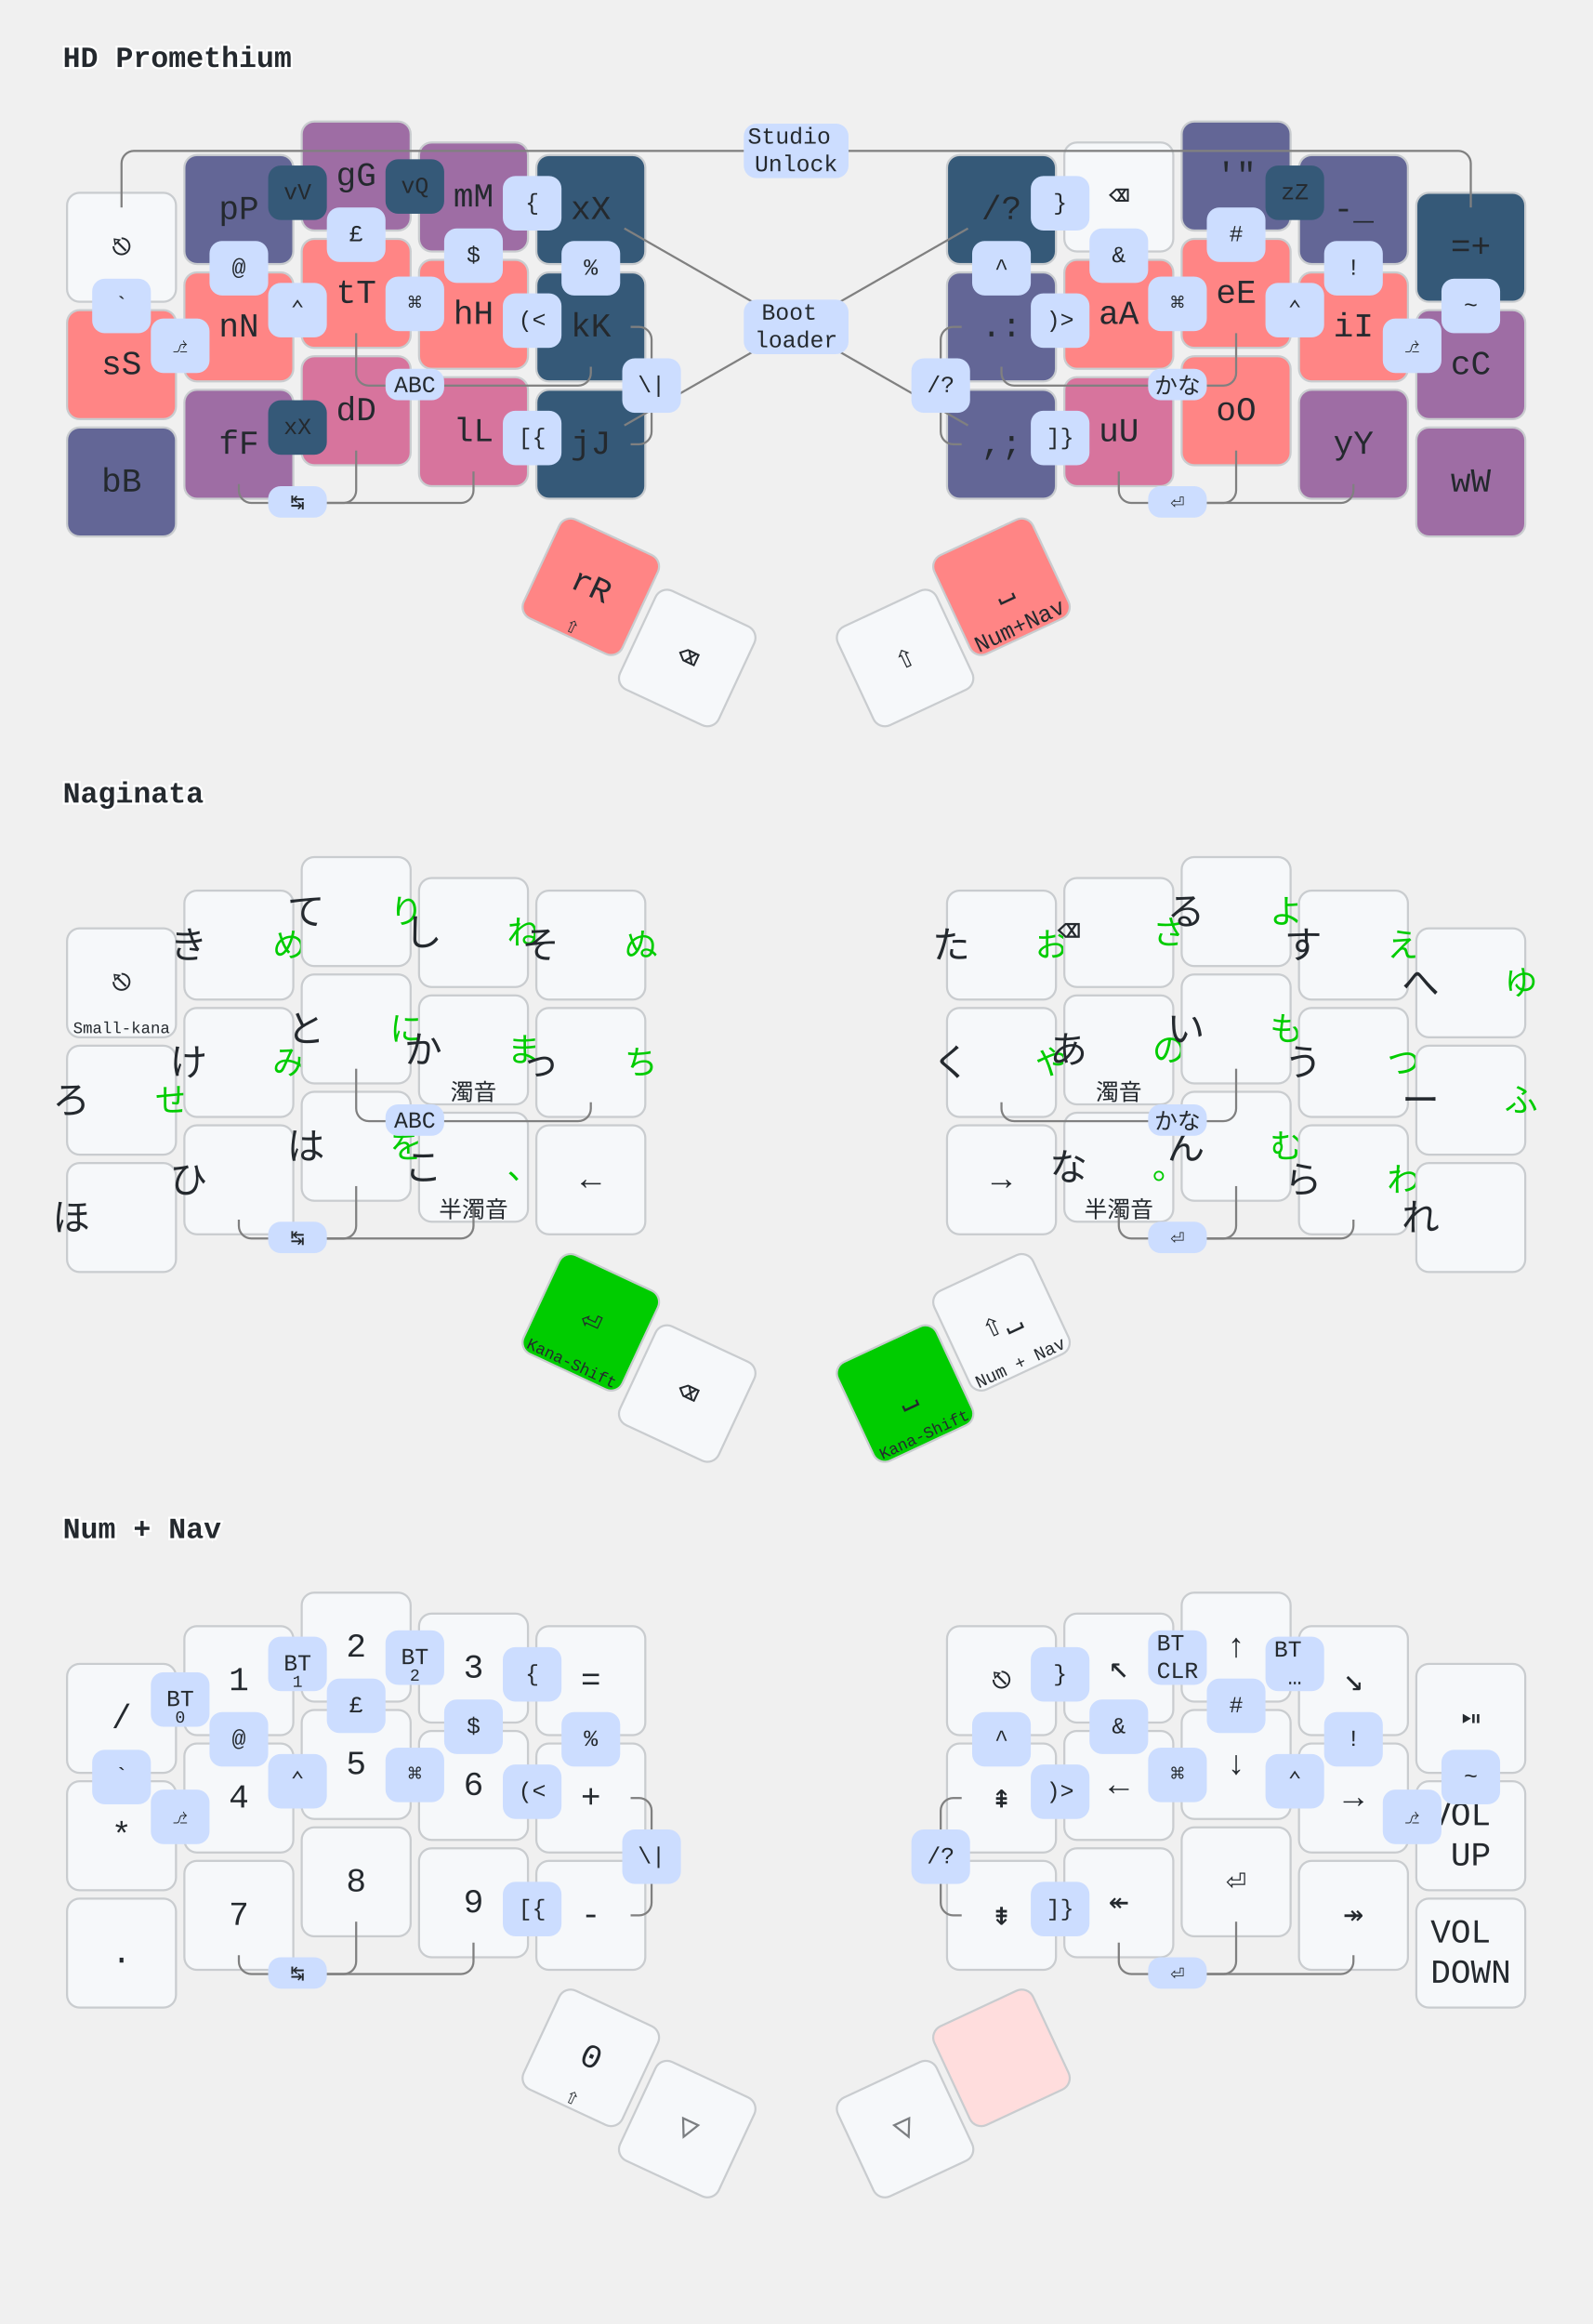
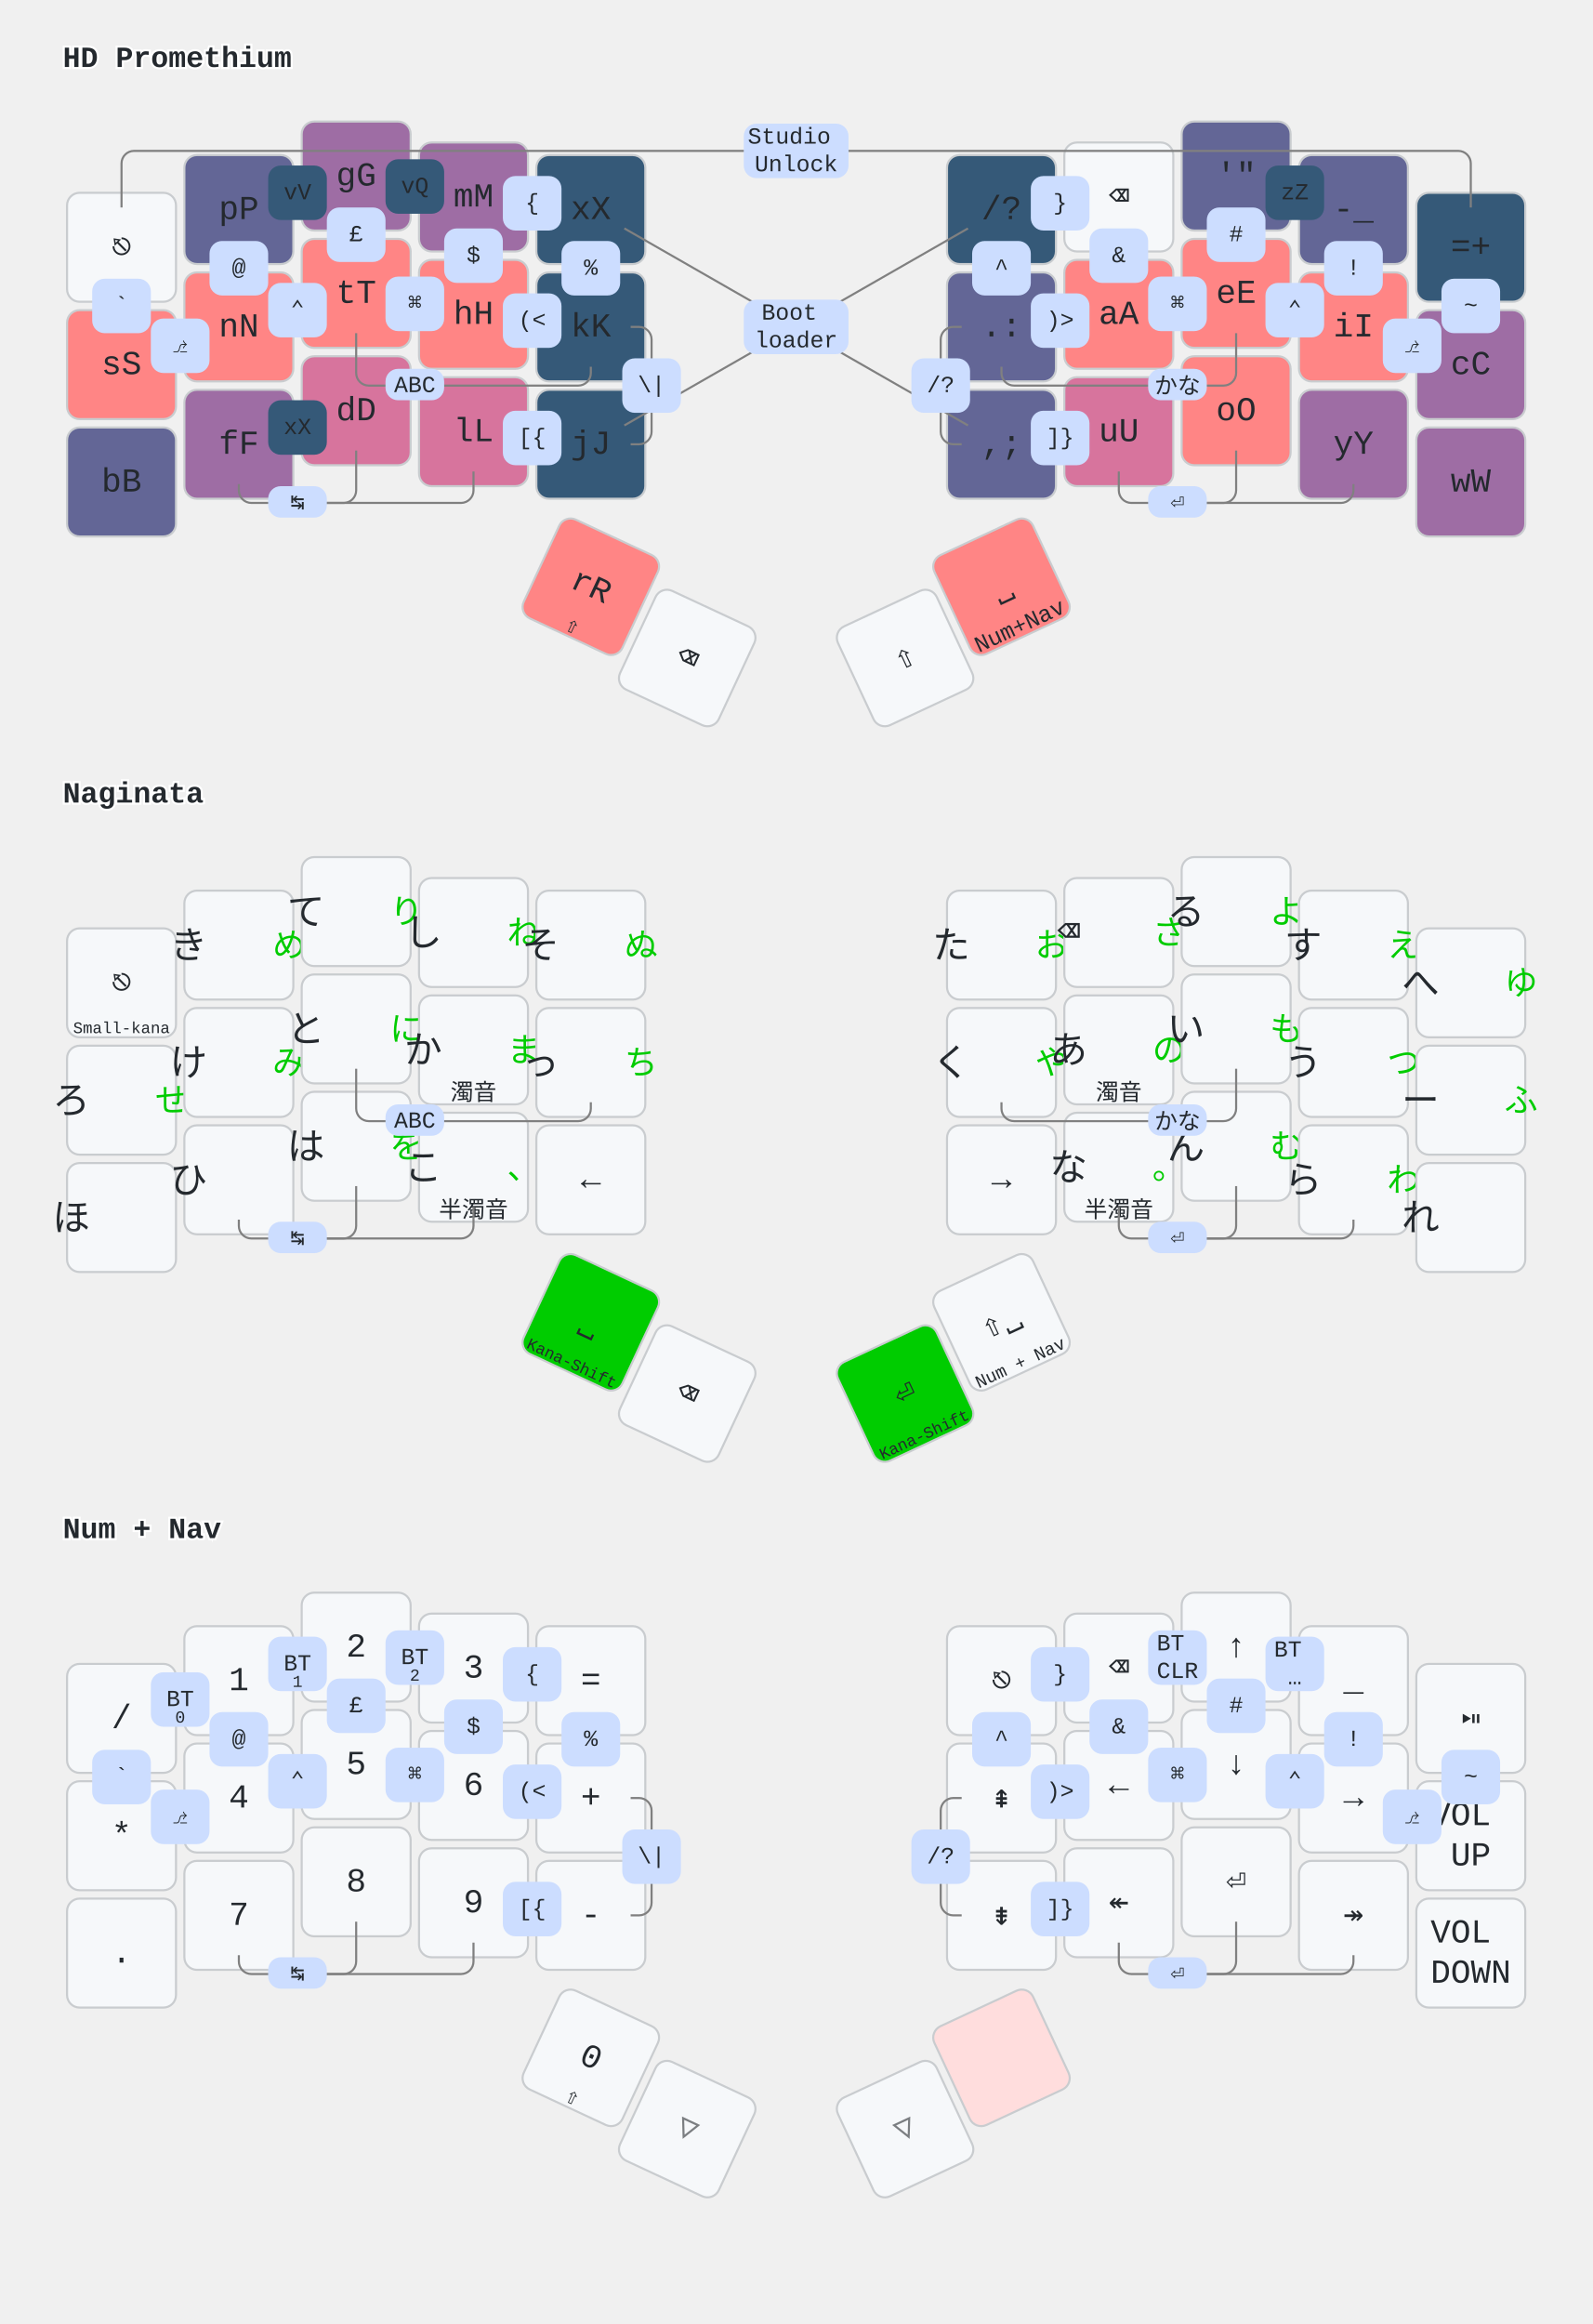
<svg xmlns="http://www.w3.org/2000/svg" width="760" height="1109" viewBox="0 0 760 1109" class="keymap">
  <style>/* inherit to force styles through use tags*/
svg path {
    fill: inherit;
}
/* font and background color specifications */
svg.keymap {
    font-family: SFMono-Regular,Consolas,Liberation Mono,Menlo,monospace;
    font-size: 14px;
    font-kerning: normal;
    text-rendering: optimizeLegibility;
    fill: #24292e;
}

/* default key styling */
rect.key {
    fill: #f6f8fa;
    stroke: #c9cccf;
    stroke-width: 1;
}

/* color accent for combo boxes */
rect.combo {
    fill: #cdf;
}

/* color accent for held keys */
rect.held, rect.combo.held {
    fill: #fdd;
}

/* color accent for ghost (optional) keys */
rect.ghost, rect.combo.ghost {
    stroke-dasharray: 4, 4;
    stroke-width: 2;
}

text {
    text-anchor: middle;
    dominant-baseline: middle;
}

/* styling for layer labels */
text.label {
    font-weight: bold;
    text-anchor: start;
    stroke: white;
    stroke-width: 2;
    paint-order: stroke;
}

text.tap {
    font-size: 16px;
}

/* styling for combo tap, and key hold/shifted label text */
text.combo, text.hold, text.shifted {
    font-size: 11px;
}

text.hold {
    text-anchor: middle;
    dominant-baseline: auto;
}

text.shifted {
    text-anchor: middle;
    dominant-baseline: hanging;
}

/* styling for hold/shifted label text in combo box */
text.combo.hold, text.combo.shifted {
    font-size: 8px;
}

/* lighter symbol for transparent keys */
text.trans {
    fill: #7b7e81;
}

/* styling for combo dendrons */
path.combo {
    stroke-width: 1;
    stroke: gray;
    fill: none;
}

/* Start Tabler Icons Cleanup */
/* cannot use height/width with glyphs */
.icon-tabler &gt; path {
    fill: inherit;
    stroke: inherit;
}
/* hide tabler's default box */
.icon-tabler &gt; path[stroke="none"][fill="none"] {
    visibility: collapse;
}

rect.low {
    fill: #355978;
}
rect.medium-low {
    fill: #636696;
}
rect.medium {
    fill: #9E6DA4;
}
rect.medium-high {
    fill: #D7749D;
}
rect.high {
    fill: #FF8585;
}

/* green styling for Naginata kana-shift */
rect.kshift {
    fill: #00CC00;
}
text.left {
    font-size: 18px;
    translate: 16px 7px;
}
text.right {
    fill: #00CC00;
    font-size: 16px;
    translate: -16px -10px;
}
</style>
  <g transform="translate(30, 0)" class="layer-HD Promethium">
    <text x="0" y="28" class="label" id="HD-Promethium">HD Promethium</text>
    <g transform="translate(0, 56)">
      <g transform="translate(28, 62)" class="key keypos-0">
        <rect rx="6" ry="6" x="-26" y="-26" width="52" height="52" class="key" />
        <text x="0" y="0" class="key tap">⎋</text>
      </g>
      <g transform="translate(84, 44)" class="key medium-low keypos-1">
        <rect rx="6" ry="6" x="-26" y="-26" width="52" height="52" class="key medium-low" />
        <text x="0" y="0" class="key medium-low tap">pP</text>
      </g>
      <g transform="translate(140, 28)" class="key medium keypos-2">
        <rect rx="6" ry="6" x="-26" y="-26" width="52" height="52" class="key medium" />
        <text x="0" y="0" class="key medium tap">gG</text>
      </g>
      <g transform="translate(196, 38)" class="key medium keypos-3">
        <rect rx="6" ry="6" x="-26" y="-26" width="52" height="52" class="key medium" />
        <text x="0" y="0" class="key medium tap">mM</text>
      </g>
      <g transform="translate(252, 44)" class="key low keypos-4">
        <rect rx="6" ry="6" x="-26" y="-26" width="52" height="52" class="key low" />
        <text x="0" y="0" class="key low tap">xX</text>
      </g>
      <g transform="translate(448, 44)" class="key low keypos-5">
        <rect rx="6" ry="6" x="-26" y="-26" width="52" height="52" class="key low" />
        <text x="0" y="0" class="key low tap">/?</text>
      </g>
      <g transform="translate(504, 38)" class="key keypos-6">
        <rect rx="6" ry="6" x="-26" y="-26" width="52" height="52" class="key" />
        <text x="0" y="0" class="key tap">⌫</text>
      </g>
      <g transform="translate(560, 28)" class="key medium-low keypos-7">
        <rect rx="6" ry="6" x="-26" y="-26" width="52" height="52" class="key medium-low" />
        <text x="0" y="0" class="key medium-low tap">'"</text>
      </g>
      <g transform="translate(616, 44)" class="key medium-low keypos-8">
        <rect rx="6" ry="6" x="-26" y="-26" width="52" height="52" class="key medium-low" />
        <text x="0" y="0" class="key medium-low tap">-_</text>
      </g>
      <g transform="translate(672, 62)" class="key low keypos-9">
        <rect rx="6" ry="6" x="-26" y="-26" width="52" height="52" class="key low" />
        <text x="0" y="0" class="key low tap">=+</text>
      </g>
      <g transform="translate(28, 118)" class="key high keypos-10">
        <rect rx="6" ry="6" x="-26" y="-26" width="52" height="52" class="key high" />
        <text x="0" y="0" class="key high tap">sS</text>
      </g>
      <g transform="translate(84, 100)" class="key high keypos-11">
        <rect rx="6" ry="6" x="-26" y="-26" width="52" height="52" class="key high" />
        <text x="0" y="0" class="key high tap">nN</text>
      </g>
      <g transform="translate(140, 84)" class="key high keypos-12">
        <rect rx="6" ry="6" x="-26" y="-26" width="52" height="52" class="key high" />
        <text x="0" y="0" class="key high tap">tT</text>
      </g>
      <g transform="translate(196, 94)" class="key high keypos-13">
        <rect rx="6" ry="6" x="-26" y="-26" width="52" height="52" class="key high" />
        <text x="0" y="0" class="key high tap">hH</text>
      </g>
      <g transform="translate(252, 100)" class="key low keypos-14">
        <rect rx="6" ry="6" x="-26" y="-26" width="52" height="52" class="key low" />
        <text x="0" y="0" class="key low tap">kK</text>
      </g>
      <g transform="translate(448, 100)" class="key medium-low keypos-15">
        <rect rx="6" ry="6" x="-26" y="-26" width="52" height="52" class="key medium-low" />
        <text x="0" y="0" class="key medium-low tap">.:</text>
      </g>
      <g transform="translate(504, 94)" class="key high keypos-16">
        <rect rx="6" ry="6" x="-26" y="-26" width="52" height="52" class="key high" />
        <text x="0" y="0" class="key high tap">aA</text>
      </g>
      <g transform="translate(560, 84)" class="key high keypos-17">
        <rect rx="6" ry="6" x="-26" y="-26" width="52" height="52" class="key high" />
        <text x="0" y="0" class="key high tap">eE</text>
      </g>
      <g transform="translate(616, 100)" class="key high keypos-18">
        <rect rx="6" ry="6" x="-26" y="-26" width="52" height="52" class="key high" />
        <text x="0" y="0" class="key high tap">iI</text>
      </g>
      <g transform="translate(672, 118)" class="key medium keypos-19">
        <rect rx="6" ry="6" x="-26" y="-26" width="52" height="52" class="key medium" />
        <text x="0" y="0" class="key medium tap">cC</text>
      </g>
      <g transform="translate(28, 174)" class="key medium-low keypos-20">
        <rect rx="6" ry="6" x="-26" y="-26" width="52" height="52" class="key medium-low" />
        <text x="0" y="0" class="key medium-low tap">bB</text>
      </g>
      <g transform="translate(84, 156)" class="key medium keypos-21">
        <rect rx="6" ry="6" x="-26" y="-26" width="52" height="52" class="key medium" />
        <text x="0" y="0" class="key medium tap">fF</text>
      </g>
      <g transform="translate(140, 140)" class="key medium-high keypos-22">
        <rect rx="6" ry="6" x="-26" y="-26" width="52" height="52" class="key medium-high" />
        <text x="0" y="0" class="key medium-high tap">dD</text>
      </g>
      <g transform="translate(196, 150)" class="key medium-high keypos-23">
        <rect rx="6" ry="6" x="-26" y="-26" width="52" height="52" class="key medium-high" />
        <text x="0" y="0" class="key medium-high tap">lL</text>
      </g>
      <g transform="translate(252, 156)" class="key low keypos-24">
        <rect rx="6" ry="6" x="-26" y="-26" width="52" height="52" class="key low" />
        <text x="0" y="0" class="key low tap">jJ</text>
      </g>
      <g transform="translate(448, 156)" class="key medium-low keypos-25">
        <rect rx="6" ry="6" x="-26" y="-26" width="52" height="52" class="key medium-low" />
        <text x="0" y="0" class="key medium-low tap">,;</text>
      </g>
      <g transform="translate(504, 150)" class="key medium-high keypos-26">
        <rect rx="6" ry="6" x="-26" y="-26" width="52" height="52" class="key medium-high" />
        <text x="0" y="0" class="key medium-high tap">uU</text>
      </g>
      <g transform="translate(560, 140)" class="key high keypos-27">
        <rect rx="6" ry="6" x="-26" y="-26" width="52" height="52" class="key high" />
        <text x="0" y="0" class="key high tap">oO</text>
      </g>
      <g transform="translate(616, 156)" class="key medium keypos-28">
        <rect rx="6" ry="6" x="-26" y="-26" width="52" height="52" class="key medium" />
        <text x="0" y="0" class="key medium tap">yY</text>
      </g>
      <g transform="translate(672, 174)" class="key medium keypos-29">
        <rect rx="6" ry="6" x="-26" y="-26" width="52" height="52" class="key medium" />
        <text x="0" y="0" class="key medium tap">wW</text>
      </g>
      <g transform="translate(252, 224) rotate(25.0)" class="key high keypos-30">
        <rect rx="6" ry="6" x="-26" y="-26" width="52" height="52" class="key high" />
        <text x="0" y="0" class="key high tap">rR</text>
        <text x="0" y="24" class="key high hold">⇧</text>
      </g>
      <g transform="translate(298, 258) rotate(25.0)" class="key keypos-31">
        <rect rx="6" ry="6" x="-26" y="-26" width="52" height="52" class="key" />
        <text x="0" y="0" class="key tap">⌫</text>
      </g>
      <g transform="translate(402, 258) rotate(-25.0)" class="key keypos-32">
        <rect rx="6" ry="6" x="-26" y="-26" width="52" height="52" class="key" />
        <text x="0" y="0" class="key tap">⇧</text>
      </g>
      <g transform="translate(448, 224) rotate(-25.0)" class="key high keypos-33">
        <rect rx="6" ry="6" x="-26" y="-26" width="52" height="52" class="key high" />
        <text x="0" y="0" class="key high tap">⎵</text>
        <text x="0" y="24" class="key high hold">Num+Nav</text>
      </g>
      <g class="combo combopos-0">
        <path d="M350,16 h-316 a6.0,6.0 0 0 0 -6.0,6.0 v21" class="combo" />
        <path d="M350,16 h316 a6.0,6.0 0 0 1 6.0,6.0 v21" class="combo" />
        <rect rx="6" ry="6" x="325" y="3" width="50" height="26" class="combo" />
        <text x="350" y="16" class="combo tap">
          <tspan x="350" dy="-0.6em">Studio</tspan>
          <tspan x="350" dy="1.2em">Unlock</tspan>
        </text>
      </g>
      <g class="combo combopos-1">
        <path d="M350,100 l-82,-47" class="combo" />
        <path d="M350,100 l82,-47" class="combo" />
        <path d="M350,100 l-82,47" class="combo" />
        <path d="M350,100 l82,47" class="combo" />
        <rect rx="6" ry="6" x="325" y="87" width="50" height="26" class="combo" />
        <text x="350" y="100" class="combo tap">
          <tspan x="350" dy="-0.6em">Boot</tspan>
          <tspan x="350" dy="1.2em">loader</tspan>
        </text>
      </g>
      <g class="combo combopos-2">
        <path d="M532,128 h-78 a6.0,6.0 0 0 1 -6.0,-6.0 v-3" class="combo" />
        <path d="M532,128 h22 a6.0,6.0 0 0 0 6.0,-6.0 v-19" class="combo" />
        <rect rx="6" ry="6" x="518" y="120" width="28" height="15" class="combo" />
        <text x="532" y="128" class="combo tap">かな</text>
      </g>
      <g class="combo combopos-3">
        <path d="M168,128 h78 a6.0,6.0 0 0 0 6.0,-6.0 v-3" class="combo" />
        <path d="M168,128 h-22 a6.0,6.0 0 0 1 -6.0,-6.0 v-19" class="combo" />
        <rect rx="6" ry="6" x="154" y="120" width="28" height="15" class="combo" />
        <text x="168" y="128" class="combo tap">ABC</text>
      </g>
      <g class="combo combopos-4">
        <path d="M112,184 h78 a6.0,6.0 0 0 0 6.0,-6.0 v-9" class="combo" />
        <path d="M112,184 h22 a6.0,6.0 0 0 0 6.0,-6.0 v-19" class="combo" />
        <path d="M112,184 h-22 a6.0,6.0 0 0 1 -6.0,-6.0 v-3" class="combo" />
        <rect rx="6" ry="6" x="98" y="176" width="28" height="15" class="combo" />
        <text x="112" y="184" class="combo tap">↹</text>
      </g>
      <g class="combo combopos-5">
        <path d="M532,184 h-22 a6.0,6.0 0 0 1 -6.0,-6.0 v-9" class="combo" />
        <path d="M532,184 h22 a6.0,6.0 0 0 0 6.0,-6.0 v-19" class="combo" />
        <path d="M532,184 h78 a6.0,6.0 0 0 0 6.0,-6.0 v-3" class="combo" />
        <rect rx="6" ry="6" x="518" y="176" width="28" height="15" class="combo" />
        <text x="532" y="184" class="combo tap">⏎</text>
      </g>
      <g class="combo combopos-6">
        <rect rx="6" ry="6" x="42" y="96" width="28" height="26" class="combo" />
        <text x="56" y="109" class="combo tap">⎇</text>
      </g>
      <g class="combo combopos-7">
        <rect rx="6" ry="6" x="98" y="79" width="28" height="26" class="combo" />
        <text x="112" y="92" class="combo tap">⌃</text>
      </g>
      <g class="combo combopos-8">
        <rect rx="6" ry="6" x="154" y="76" width="28" height="26" class="combo" />
        <text x="168" y="89" class="combo tap">⌘</text>
      </g>
      <g class="combo combopos-9">
        <rect rx="6" ry="6" x="630" y="96" width="28" height="26" class="combo" />
        <text x="644" y="109" class="combo tap">⎇</text>
      </g>
      <g class="combo combopos-10">
        <rect rx="6" ry="6" x="574" y="79" width="28" height="26" class="combo" />
        <text x="588" y="92" class="combo tap">⌃</text>
      </g>
      <g class="combo combopos-11">
        <rect rx="6" ry="6" x="518" y="76" width="28" height="26" class="combo" />
        <text x="532" y="89" class="combo tap">⌘</text>
      </g>
      <g class="combo low combopos-12">
        <rect rx="6" ry="6" x="154" y="20" width="28" height="26" class="combo low" />
        <text x="168" y="33" class="combo low tap">vQ</text>
      </g>
      <g class="combo low combopos-13">
        <rect rx="6" ry="6" x="574" y="23" width="28" height="26" class="combo low" />
        <text x="588" y="36" class="combo low tap">zZ</text>
      </g>
      <g class="combo low combopos-14">
        <rect rx="6" ry="6" x="98" y="23" width="28" height="26" class="combo low" />
        <text x="112" y="36" class="combo low tap">vV</text>
      </g>
      <g class="combo low combopos-15">
        <rect rx="6" ry="6" x="98" y="135" width="28" height="26" class="combo low" />
        <text x="112" y="148" class="combo low tap">xX</text>
      </g>
      <g class="combo combopos-16">
        <rect rx="6" ry="6" x="14" y="77" width="28" height="26" class="combo" />
        <text x="28" y="90" class="combo tap">`</text>
      </g>
      <g class="combo combopos-17">
        <rect rx="6" ry="6" x="70" y="59" width="28" height="26" class="combo" />
        <text x="84" y="72" class="combo tap">@</text>
      </g>
      <g class="combo combopos-18">
        <rect rx="6" ry="6" x="126" y="43" width="28" height="26" class="combo" />
        <text x="140" y="56" class="combo tap">£</text>
      </g>
      <g class="combo combopos-19">
        <rect rx="6" ry="6" x="182" y="53" width="28" height="26" class="combo" />
        <text x="196" y="66" class="combo tap">$</text>
      </g>
      <g class="combo combopos-20">
        <rect rx="6" ry="6" x="238" y="59" width="28" height="26" class="combo" />
        <text x="252" y="72" class="combo tap">%</text>
      </g>
      <g class="combo combopos-21">
        <path d="M281,128 v-22 a6.0,6.0 0 0 0 -6.0,-6.0 h-4" class="combo" />
        <path d="M281,128 v22 a6.0,6.0 0 0 1 -6.0,6.0 h-4" class="combo" />
        <rect rx="6" ry="6" x="267" y="115" width="28" height="26" class="combo" />
        <text x="281" y="128" class="combo tap">\|</text>
      </g>
      <g class="combo combopos-22">
        <path d="M419,128 v-22 a6.0,6.0 0 0 1 6.0,-6.0 h4" class="combo" />
        <path d="M419,128 v22 a6.0,6.0 0 0 0 6.0,6.0 h4" class="combo" />
        <rect rx="6" ry="6" x="405" y="115" width="28" height="26" class="combo" />
        <text x="419" y="128" class="combo tap">/?</text>
      </g>
      <g class="combo combopos-23">
        <rect rx="6" ry="6" x="434" y="59" width="28" height="26" class="combo" />
        <text x="448" y="72" class="combo tap">^</text>
      </g>
      <g class="combo combopos-24">
        <rect rx="6" ry="6" x="490" y="53" width="28" height="26" class="combo" />
        <text x="504" y="66" class="combo tap">&amp;</text>
      </g>
      <g class="combo combopos-25">
        <rect rx="6" ry="6" x="546" y="43" width="28" height="26" class="combo" />
        <text x="560" y="56" class="combo tap">#</text>
      </g>
      <g class="combo combopos-26">
        <rect rx="6" ry="6" x="602" y="59" width="28" height="26" class="combo" />
        <text x="616" y="72" class="combo tap">!</text>
      </g>
      <g class="combo combopos-27">
        <rect rx="6" ry="6" x="658" y="77" width="28" height="26" class="combo" />
        <text x="672" y="90" class="combo tap">~</text>
      </g>
      <g class="combo combopos-28">
        <rect rx="6" ry="6" x="210" y="28" width="28" height="26" class="combo" />
        <text x="224" y="41" class="combo tap">{</text>
      </g>
      <g class="combo combopos-29">
        <rect rx="6" ry="6" x="462" y="28" width="28" height="26" class="combo" />
        <text x="476" y="41" class="combo tap">}</text>
      </g>
      <g class="combo combopos-30">
        <rect rx="6" ry="6" x="210" y="84" width="28" height="26" class="combo" />
        <text x="224" y="97" class="combo tap">(&lt;</text>
      </g>
      <g class="combo combopos-31">
        <rect rx="6" ry="6" x="462" y="84" width="28" height="26" class="combo" />
        <text x="476" y="97" class="combo tap">)&gt;</text>
      </g>
      <g class="combo combopos-32">
        <rect rx="6" ry="6" x="210" y="140" width="28" height="26" class="combo" />
        <text x="224" y="153" class="combo tap">[{</text>
      </g>
      <g class="combo combopos-33">
        <rect rx="6" ry="6" x="462" y="140" width="28" height="26" class="combo" />
        <text x="476" y="153" class="combo tap">]}</text>
      </g>
    </g>
  </g>
  <g transform="translate(30, 351)" class="layer-Naginata">
    <text x="0" y="28" class="label" id="Naginata">Naginata</text>
    <g transform="translate(0, 56)">
      <g transform="translate(28, 62)" class="key keypos-0">
        <rect rx="6" ry="6" x="-26" y="-26" width="52" height="52" class="key" />
        <text x="0" y="0" class="key tap">⎋</text>
        <text x="0" y="24" class="key hold">
          <tspan style="font-size: 70%">Small-kana</tspan>
        </text>
      </g>
      <g transform="translate(84, 44)" class="key keypos-1">
        <rect rx="6" ry="6" x="-26" y="-26" width="52" height="52" class="key" />
        <text x="-24" y="0" class="key left">き</text>
        <text x="24" y="0" class="key right">め</text>
      </g>
      <g transform="translate(140, 28)" class="key keypos-2">
        <rect rx="6" ry="6" x="-26" y="-26" width="52" height="52" class="key" />
        <text x="-24" y="0" class="key left">て</text>
        <text x="24" y="0" class="key right">り</text>
      </g>
      <g transform="translate(196, 38)" class="key keypos-3">
        <rect rx="6" ry="6" x="-26" y="-26" width="52" height="52" class="key" />
        <text x="-24" y="0" class="key left">し</text>
        <text x="24" y="0" class="key right">ね</text>
      </g>
      <g transform="translate(252, 44)" class="key keypos-4">
        <rect rx="6" ry="6" x="-26" y="-26" width="52" height="52" class="key" />
        <text x="-24" y="0" class="key left">そ</text>
        <text x="24" y="0" class="key right">ぬ</text>
      </g>
      <g transform="translate(448, 44)" class="key keypos-5">
        <rect rx="6" ry="6" x="-26" y="-26" width="52" height="52" class="key" />
        <text x="-24" y="0" class="key left">た</text>
        <text x="24" y="0" class="key right">お</text>
      </g>
      <g transform="translate(504, 38)" class="key keypos-6">
        <rect rx="6" ry="6" x="-26" y="-26" width="52" height="52" class="key" />
        <text x="-24" y="0" class="key left">⌫</text>
        <text x="24" y="0" class="key right">さ</text>
      </g>
      <g transform="translate(560, 28)" class="key keypos-7">
        <rect rx="6" ry="6" x="-26" y="-26" width="52" height="52" class="key" />
        <text x="-24" y="0" class="key left">る</text>
        <text x="24" y="0" class="key right">よ</text>
      </g>
      <g transform="translate(616, 44)" class="key keypos-8">
        <rect rx="6" ry="6" x="-26" y="-26" width="52" height="52" class="key" />
        <text x="-24" y="0" class="key left">す</text>
        <text x="24" y="0" class="key right">え</text>
      </g>
      <g transform="translate(672, 62)" class="key keypos-9">
        <rect rx="6" ry="6" x="-26" y="-26" width="52" height="52" class="key" />
        <text x="-24" y="0" class="key left">へ</text>
        <text x="24" y="0" class="key right">ゆ</text>
      </g>
      <g transform="translate(28, 118)" class="key keypos-10">
        <rect rx="6" ry="6" x="-26" y="-26" width="52" height="52" class="key" />
        <text x="-24" y="0" class="key left">ろ</text>
        <text x="24" y="0" class="key right">せ</text>
      </g>
      <g transform="translate(84, 100)" class="key keypos-11">
        <rect rx="6" ry="6" x="-26" y="-26" width="52" height="52" class="key" />
        <text x="-24" y="0" class="key left">け</text>
        <text x="24" y="0" class="key right">み</text>
      </g>
      <g transform="translate(140, 84)" class="key keypos-12">
        <rect rx="6" ry="6" x="-26" y="-26" width="52" height="52" class="key" />
        <text x="-24" y="0" class="key left">と</text>
        <text x="24" y="0" class="key right">に</text>
      </g>
      <g transform="translate(196, 94)" class="key keypos-13">
        <rect rx="6" ry="6" x="-26" y="-26" width="52" height="52" class="key" />
        <text x="0" y="24" class="key hold">濁音</text>
        <text x="-24" y="0" class="key left">か</text>
        <text x="24" y="0" class="key right">ま</text>
      </g>
      <g transform="translate(252, 100)" class="key keypos-14">
        <rect rx="6" ry="6" x="-26" y="-26" width="52" height="52" class="key" />
        <text x="-24" y="0" class="key left">っ</text>
        <text x="24" y="0" class="key right">ち</text>
      </g>
      <g transform="translate(448, 100)" class="key keypos-15">
        <rect rx="6" ry="6" x="-26" y="-26" width="52" height="52" class="key" />
        <text x="-24" y="0" class="key left">く</text>
        <text x="24" y="0" class="key right">や</text>
      </g>
      <g transform="translate(504, 94)" class="key keypos-16">
        <rect rx="6" ry="6" x="-26" y="-26" width="52" height="52" class="key" />
        <text x="0" y="24" class="key hold">濁音</text>
        <text x="-24" y="0" class="key left">あ</text>
        <text x="24" y="0" class="key right">の</text>
      </g>
      <g transform="translate(560, 84)" class="key keypos-17">
        <rect rx="6" ry="6" x="-26" y="-26" width="52" height="52" class="key" />
        <text x="-24" y="0" class="key left">い</text>
        <text x="24" y="0" class="key right">も</text>
      </g>
      <g transform="translate(616, 100)" class="key keypos-18">
        <rect rx="6" ry="6" x="-26" y="-26" width="52" height="52" class="key" />
        <text x="-24" y="0" class="key left">う</text>
        <text x="24" y="0" class="key right">つ</text>
      </g>
      <g transform="translate(672, 118)" class="key keypos-19">
        <rect rx="6" ry="6" x="-26" y="-26" width="52" height="52" class="key" />
        <text x="-24" y="0" class="key left">ー</text>
        <text x="24" y="0" class="key right">ふ</text>
      </g>
      <g transform="translate(28, 174)" class="key keypos-20">
        <rect rx="6" ry="6" x="-26" y="-26" width="52" height="52" class="key" />
        <text x="-24" y="0" class="key left">ほ</text>
      </g>
      <g transform="translate(84, 156)" class="key keypos-21">
        <rect rx="6" ry="6" x="-26" y="-26" width="52" height="52" class="key" />
        <text x="-24" y="0" class="key left">ひ</text>
      </g>
      <g transform="translate(140, 140)" class="key keypos-22">
        <rect rx="6" ry="6" x="-26" y="-26" width="52" height="52" class="key" />
        <text x="-24" y="0" class="key left">は</text>
        <text x="24" y="0" class="key right">を</text>
      </g>
      <g transform="translate(196, 150)" class="key keypos-23">
        <rect rx="6" ry="6" x="-26" y="-26" width="52" height="52" class="key" />
        <text x="0" y="24" class="key hold">半濁音</text>
        <text x="-24" y="0" class="key left">こ</text>
        <text x="24" y="0" class="key right">、</text>
      </g>
      <g transform="translate(252, 156)" class="key keypos-24">
        <rect rx="6" ry="6" x="-26" y="-26" width="52" height="52" class="key" />
        <text x="0" y="0" class="key tap">←</text>
      </g>
      <g transform="translate(448, 156)" class="key keypos-25">
        <rect rx="6" ry="6" x="-26" y="-26" width="52" height="52" class="key" />
        <text x="0" y="0" class="key tap">→</text>
      </g>
      <g transform="translate(504, 150)" class="key keypos-26">
        <rect rx="6" ry="6" x="-26" y="-26" width="52" height="52" class="key" />
        <text x="0" y="24" class="key hold">半濁音</text>
        <text x="-24" y="0" class="key left">な</text>
        <text x="24" y="0" class="key right">。</text>
      </g>
      <g transform="translate(560, 140)" class="key keypos-27">
        <rect rx="6" ry="6" x="-26" y="-26" width="52" height="52" class="key" />
        <text x="-24" y="0" class="key left">ん</text>
        <text x="24" y="0" class="key right">む</text>
      </g>
      <g transform="translate(616, 156)" class="key keypos-28">
        <rect rx="6" ry="6" x="-26" y="-26" width="52" height="52" class="key" />
        <text x="-24" y="0" class="key left">ら</text>
        <text x="24" y="0" class="key right">わ</text>
      </g>
      <g transform="translate(672, 174)" class="key keypos-29">
        <rect rx="6" ry="6" x="-26" y="-26" width="52" height="52" class="key" />
        <text x="-24" y="0" class="key left">れ</text>
      </g>
      <g transform="translate(252, 224) rotate(25.0)" class="key kshift keypos-30">
        <rect rx="6" ry="6" x="-26" y="-26" width="52" height="52" class="key kshift" />
-         <text x="0" y="0" class="key kshift tap">⏎</text>
+         <text x="0" y="0" class="key kshift tap">⎵</text>
        <text x="0" y="24" class="key kshift hold">
          <tspan style="font-size: 70%">Kana-Shift</tspan>
        </text>
      </g>
      <g transform="translate(298, 258) rotate(25.0)" class="key keypos-31">
        <rect rx="6" ry="6" x="-26" y="-26" width="52" height="52" class="key" />
        <text x="0" y="0" class="key tap">⌫</text>
      </g>
      <g transform="translate(402, 258) rotate(-25.0)" class="key kshift keypos-32">
        <rect rx="6" ry="6" x="-26" y="-26" width="52" height="52" class="key kshift" />
-         <text x="0" y="0" class="key kshift tap">⎵</text>
+         <text x="0" y="0" class="key kshift tap">⏎</text>
        <text x="0" y="24" class="key kshift hold">
          <tspan style="font-size: 70%">Kana-Shift</tspan>
        </text>
      </g>
      <g transform="translate(448, 224) rotate(-25.0)" class="key keypos-33">
        <rect rx="6" ry="6" x="-26" y="-26" width="52" height="52" class="key" />
        <text x="0" y="0" class="key tap">⇧⎵</text>
        <a href="#Num--Nav">
          <text x="0" y="24" class="key hold layer-activator">
            <tspan style="font-size: 78%">Num + Nav</tspan>
          </text>
        </a>
      </g>
      <g class="combo combopos-0">
        <path d="M532,128 h-78 a6.0,6.0 0 0 1 -6.0,-6.0 v-3" class="combo" />
        <path d="M532,128 h22 a6.0,6.0 0 0 0 6.0,-6.0 v-19" class="combo" />
        <rect rx="6" ry="6" x="518" y="120" width="28" height="15" class="combo" />
        <text x="532" y="128" class="combo tap">かな</text>
      </g>
      <g class="combo combopos-1">
        <path d="M168,128 h78 a6.0,6.0 0 0 0 6.0,-6.0 v-3" class="combo" />
        <path d="M168,128 h-22 a6.0,6.0 0 0 1 -6.0,-6.0 v-19" class="combo" />
        <rect rx="6" ry="6" x="154" y="120" width="28" height="15" class="combo" />
        <text x="168" y="128" class="combo tap">ABC</text>
      </g>
      <g class="combo combopos-2">
        <path d="M112,184 h78 a6.0,6.0 0 0 0 6.0,-6.0 v-9" class="combo" />
        <path d="M112,184 h22 a6.0,6.0 0 0 0 6.0,-6.0 v-19" class="combo" />
        <path d="M112,184 h-22 a6.0,6.0 0 0 1 -6.0,-6.0 v-3" class="combo" />
        <rect rx="6" ry="6" x="98" y="176" width="28" height="15" class="combo" />
        <text x="112" y="184" class="combo tap">↹</text>
      </g>
      <g class="combo combopos-3">
        <path d="M532,184 h-22 a6.0,6.0 0 0 1 -6.0,-6.0 v-9" class="combo" />
        <path d="M532,184 h22 a6.0,6.0 0 0 0 6.0,-6.0 v-19" class="combo" />
        <path d="M532,184 h78 a6.0,6.0 0 0 0 6.0,-6.0 v-3" class="combo" />
        <rect rx="6" ry="6" x="518" y="176" width="28" height="15" class="combo" />
        <text x="532" y="184" class="combo tap">⏎</text>
      </g>
    </g>
  </g>
  <g transform="translate(30, 702)" class="layer-Num + Nav">
    <text x="0" y="28" class="label" id="Num--Nav">Num + Nav</text>
    <g transform="translate(0, 56)">
      <g transform="translate(28, 62)" class="key keypos-0">
        <rect rx="6" ry="6" x="-26" y="-26" width="52" height="52" class="key" />
        <text x="0" y="0" class="key tap">/</text>
      </g>
      <g transform="translate(84, 44)" class="key keypos-1">
        <rect rx="6" ry="6" x="-26" y="-26" width="52" height="52" class="key" />
        <text x="0" y="0" class="key tap">1</text>
      </g>
      <g transform="translate(140, 28)" class="key keypos-2">
        <rect rx="6" ry="6" x="-26" y="-26" width="52" height="52" class="key" />
        <text x="0" y="0" class="key tap">2</text>
      </g>
      <g transform="translate(196, 38)" class="key keypos-3">
        <rect rx="6" ry="6" x="-26" y="-26" width="52" height="52" class="key" />
        <text x="0" y="0" class="key tap">3</text>
      </g>
      <g transform="translate(252, 44)" class="key keypos-4">
        <rect rx="6" ry="6" x="-26" y="-26" width="52" height="52" class="key" />
        <text x="0" y="0" class="key tap">=</text>
      </g>
      <g transform="translate(448, 44)" class="key keypos-5">
        <rect rx="6" ry="6" x="-26" y="-26" width="52" height="52" class="key" />
        <text x="0" y="0" class="key tap">⎋</text>
      </g>
      <g transform="translate(504, 38)" class="key keypos-6">
        <rect rx="6" ry="6" x="-26" y="-26" width="52" height="52" class="key" />
-         <text x="0" y="0" class="key tap">↖</text>
+         <text x="0" y="0" class="key tap">⌫</text>
      </g>
      <g transform="translate(560, 28)" class="key keypos-7">
        <rect rx="6" ry="6" x="-26" y="-26" width="52" height="52" class="key" />
        <text x="0" y="0" class="key tap">↑</text>
      </g>
      <g transform="translate(616, 44)" class="key keypos-8">
        <rect rx="6" ry="6" x="-26" y="-26" width="52" height="52" class="key" />
-         <text x="0" y="0" class="key tap">↘</text>
+         <text x="0" y="0" class="key tap">_</text>
      </g>
      <g transform="translate(672, 62)" class="key keypos-9">
        <rect rx="6" ry="6" x="-26" y="-26" width="52" height="52" class="key" />
        <text x="0" y="0" class="key tap">⏯</text>
      </g>
      <g transform="translate(28, 118)" class="key keypos-10">
        <rect rx="6" ry="6" x="-26" y="-26" width="52" height="52" class="key" />
        <text x="0" y="0" class="key tap">*</text>
      </g>
      <g transform="translate(84, 100)" class="key keypos-11">
        <rect rx="6" ry="6" x="-26" y="-26" width="52" height="52" class="key" />
        <text x="0" y="0" class="key tap">4</text>
      </g>
      <g transform="translate(140, 84)" class="key keypos-12">
        <rect rx="6" ry="6" x="-26" y="-26" width="52" height="52" class="key" />
        <text x="0" y="0" class="key tap">5</text>
      </g>
      <g transform="translate(196, 94)" class="key keypos-13">
        <rect rx="6" ry="6" x="-26" y="-26" width="52" height="52" class="key" />
        <text x="0" y="0" class="key tap">6</text>
      </g>
      <g transform="translate(252, 100)" class="key keypos-14">
        <rect rx="6" ry="6" x="-26" y="-26" width="52" height="52" class="key" />
        <text x="0" y="0" class="key tap">+</text>
      </g>
      <g transform="translate(448, 100)" class="key keypos-15">
        <rect rx="6" ry="6" x="-26" y="-26" width="52" height="52" class="key" />
        <text x="0" y="0" class="key tap">⇞</text>
      </g>
      <g transform="translate(504, 94)" class="key keypos-16">
        <rect rx="6" ry="6" x="-26" y="-26" width="52" height="52" class="key" />
        <text x="0" y="0" class="key tap">←</text>
      </g>
      <g transform="translate(560, 84)" class="key keypos-17">
        <rect rx="6" ry="6" x="-26" y="-26" width="52" height="52" class="key" />
        <text x="0" y="0" class="key tap">↓</text>
      </g>
      <g transform="translate(616, 100)" class="key keypos-18">
        <rect rx="6" ry="6" x="-26" y="-26" width="52" height="52" class="key" />
        <text x="0" y="0" class="key tap">→</text>
      </g>
      <g transform="translate(672, 118)" class="key keypos-19">
        <rect rx="6" ry="6" x="-26" y="-26" width="52" height="52" class="key" />
        <text x="0" y="0" class="key tap">
          <tspan x="0" dy="-0.6em">VOL</tspan>
          <tspan x="0" dy="1.2em">UP</tspan>
        </text>
      </g>
      <g transform="translate(28, 174)" class="key keypos-20">
        <rect rx="6" ry="6" x="-26" y="-26" width="52" height="52" class="key" />
        <text x="0" y="0" class="key tap">.</text>
      </g>
      <g transform="translate(84, 156)" class="key keypos-21">
        <rect rx="6" ry="6" x="-26" y="-26" width="52" height="52" class="key" />
        <text x="0" y="0" class="key tap">7</text>
      </g>
      <g transform="translate(140, 140)" class="key keypos-22">
        <rect rx="6" ry="6" x="-26" y="-26" width="52" height="52" class="key" />
        <text x="0" y="0" class="key tap">8</text>
      </g>
      <g transform="translate(196, 150)" class="key keypos-23">
        <rect rx="6" ry="6" x="-26" y="-26" width="52" height="52" class="key" />
        <text x="0" y="0" class="key tap">9</text>
      </g>
      <g transform="translate(252, 156)" class="key keypos-24">
        <rect rx="6" ry="6" x="-26" y="-26" width="52" height="52" class="key" />
        <text x="0" y="0" class="key tap">-</text>
      </g>
      <g transform="translate(448, 156)" class="key keypos-25">
        <rect rx="6" ry="6" x="-26" y="-26" width="52" height="52" class="key" />
        <text x="0" y="0" class="key tap">⇟</text>
      </g>
      <g transform="translate(504, 150)" class="key keypos-26">
        <rect rx="6" ry="6" x="-26" y="-26" width="52" height="52" class="key" />
        <text x="0" y="0" class="key tap">↞</text>
      </g>
      <g transform="translate(560, 140)" class="key keypos-27">
        <rect rx="6" ry="6" x="-26" y="-26" width="52" height="52" class="key" />
        <text x="0" y="0" class="key tap">⏎</text>
      </g>
      <g transform="translate(616, 156)" class="key keypos-28">
        <rect rx="6" ry="6" x="-26" y="-26" width="52" height="52" class="key" />
        <text x="0" y="0" class="key tap">↠</text>
      </g>
      <g transform="translate(672, 174)" class="key keypos-29">
        <rect rx="6" ry="6" x="-26" y="-26" width="52" height="52" class="key" />
        <text x="0" y="0" class="key tap">
          <tspan x="0" dy="-0.6em">VOL</tspan>
          <tspan x="0" dy="1.2em">DOWN</tspan>
        </text>
      </g>
      <g transform="translate(252, 224) rotate(25.0)" class="key keypos-30">
        <rect rx="6" ry="6" x="-26" y="-26" width="52" height="52" class="key" />
        <text x="0" y="0" class="key tap">0</text>
        <text x="0" y="24" class="key hold">⇧</text>
      </g>
      <g transform="translate(298, 258) rotate(25.0)" class="key trans keypos-31">
        <rect rx="6" ry="6" x="-26" y="-26" width="52" height="52" class="key trans" />
        <text x="0" y="0" class="key trans tap">▽</text>
      </g>
      <g transform="translate(402, 258) rotate(-25.0)" class="key trans keypos-32">
        <rect rx="6" ry="6" x="-26" y="-26" width="52" height="52" class="key trans" />
        <text x="0" y="0" class="key trans tap">▽</text>
      </g>
      <g transform="translate(448, 224) rotate(-25.0)" class="key held keypos-33">
        <rect rx="6" ry="6" x="-26" y="-26" width="52" height="52" class="key held" />
      </g>
      <g class="combo combopos-0">
        <path d="M112,184 h78 a6.0,6.0 0 0 0 6.0,-6.0 v-9" class="combo" />
        <path d="M112,184 h22 a6.0,6.0 0 0 0 6.0,-6.0 v-19" class="combo" />
        <path d="M112,184 h-22 a6.0,6.0 0 0 1 -6.0,-6.0 v-3" class="combo" />
        <rect rx="6" ry="6" x="98" y="176" width="28" height="15" class="combo" />
        <text x="112" y="184" class="combo tap">↹</text>
      </g>
      <g class="combo combopos-1">
        <path d="M532,184 h-22 a6.0,6.0 0 0 1 -6.0,-6.0 v-9" class="combo" />
        <path d="M532,184 h22 a6.0,6.0 0 0 0 6.0,-6.0 v-19" class="combo" />
        <path d="M532,184 h78 a6.0,6.0 0 0 0 6.0,-6.0 v-3" class="combo" />
        <rect rx="6" ry="6" x="518" y="176" width="28" height="15" class="combo" />
        <text x="532" y="184" class="combo tap">⏎</text>
      </g>
      <g class="combo combopos-2">
        <rect rx="6" ry="6" x="42" y="96" width="28" height="26" class="combo" />
        <text x="56" y="109" class="combo tap">⎇</text>
      </g>
      <g class="combo combopos-3">
        <rect rx="6" ry="6" x="98" y="79" width="28" height="26" class="combo" />
        <text x="112" y="92" class="combo tap">⌃</text>
      </g>
      <g class="combo combopos-4">
        <rect rx="6" ry="6" x="154" y="76" width="28" height="26" class="combo" />
        <text x="168" y="89" class="combo tap">⌘</text>
      </g>
      <g class="combo combopos-5">
        <rect rx="6" ry="6" x="630" y="96" width="28" height="26" class="combo" />
        <text x="644" y="109" class="combo tap">⎇</text>
      </g>
      <g class="combo combopos-6">
        <rect rx="6" ry="6" x="574" y="79" width="28" height="26" class="combo" />
        <text x="588" y="92" class="combo tap">⌃</text>
      </g>
      <g class="combo combopos-7">
        <rect rx="6" ry="6" x="518" y="76" width="28" height="26" class="combo" />
        <text x="532" y="89" class="combo tap">⌘</text>
      </g>
      <g class="combo combopos-8">
        <rect rx="6" ry="6" x="14" y="77" width="28" height="26" class="combo" />
        <text x="28" y="90" class="combo tap">`</text>
      </g>
      <g class="combo combopos-9">
        <rect rx="6" ry="6" x="70" y="59" width="28" height="26" class="combo" />
        <text x="84" y="72" class="combo tap">@</text>
      </g>
      <g class="combo combopos-10">
        <rect rx="6" ry="6" x="126" y="43" width="28" height="26" class="combo" />
        <text x="140" y="56" class="combo tap">£</text>
      </g>
      <g class="combo combopos-11">
        <rect rx="6" ry="6" x="182" y="53" width="28" height="26" class="combo" />
        <text x="196" y="66" class="combo tap">$</text>
      </g>
      <g class="combo combopos-12">
        <rect rx="6" ry="6" x="238" y="59" width="28" height="26" class="combo" />
        <text x="252" y="72" class="combo tap">%</text>
      </g>
      <g class="combo combopos-13">
        <path d="M281,128 v-22 a6.0,6.0 0 0 0 -6.0,-6.0 h-4" class="combo" />
        <path d="M281,128 v22 a6.0,6.0 0 0 1 -6.0,6.0 h-4" class="combo" />
        <rect rx="6" ry="6" x="267" y="115" width="28" height="26" class="combo" />
        <text x="281" y="128" class="combo tap">\|</text>
      </g>
      <g class="combo combopos-14">
        <path d="M419,128 v-22 a6.0,6.0 0 0 1 6.0,-6.0 h4" class="combo" />
        <path d="M419,128 v22 a6.0,6.0 0 0 0 6.0,6.0 h4" class="combo" />
        <rect rx="6" ry="6" x="405" y="115" width="28" height="26" class="combo" />
        <text x="419" y="128" class="combo tap">/?</text>
      </g>
      <g class="combo combopos-15">
        <rect rx="6" ry="6" x="434" y="59" width="28" height="26" class="combo" />
        <text x="448" y="72" class="combo tap">^</text>
      </g>
      <g class="combo combopos-16">
        <rect rx="6" ry="6" x="490" y="53" width="28" height="26" class="combo" />
        <text x="504" y="66" class="combo tap">&amp;</text>
      </g>
      <g class="combo combopos-17">
        <rect rx="6" ry="6" x="546" y="43" width="28" height="26" class="combo" />
        <text x="560" y="56" class="combo tap">#</text>
      </g>
      <g class="combo combopos-18">
        <rect rx="6" ry="6" x="602" y="59" width="28" height="26" class="combo" />
        <text x="616" y="72" class="combo tap">!</text>
      </g>
      <g class="combo combopos-19">
        <rect rx="6" ry="6" x="658" y="77" width="28" height="26" class="combo" />
        <text x="672" y="90" class="combo tap">~</text>
      </g>
      <g class="combo combopos-20">
        <rect rx="6" ry="6" x="210" y="28" width="28" height="26" class="combo" />
        <text x="224" y="41" class="combo tap">{</text>
      </g>
      <g class="combo combopos-21">
        <rect rx="6" ry="6" x="462" y="28" width="28" height="26" class="combo" />
        <text x="476" y="41" class="combo tap">}</text>
      </g>
      <g class="combo combopos-22">
        <rect rx="6" ry="6" x="210" y="84" width="28" height="26" class="combo" />
        <text x="224" y="97" class="combo tap">(&lt;</text>
      </g>
      <g class="combo combopos-23">
        <rect rx="6" ry="6" x="462" y="84" width="28" height="26" class="combo" />
        <text x="476" y="97" class="combo tap">)&gt;</text>
      </g>
      <g class="combo combopos-24">
        <rect rx="6" ry="6" x="210" y="140" width="28" height="26" class="combo" />
        <text x="224" y="153" class="combo tap">[{</text>
      </g>
      <g class="combo combopos-25">
        <rect rx="6" ry="6" x="462" y="140" width="28" height="26" class="combo" />
        <text x="476" y="153" class="combo tap">]}</text>
      </g>
      <g class="combo combopos-26">
        <rect rx="6" ry="6" x="42" y="40" width="28" height="26" class="combo" />
        <text x="56" y="53" class="combo tap">BT</text>
        <text x="56" y="64" class="combo hold">0</text>
      </g>
      <g class="combo combopos-27">
        <rect rx="6" ry="6" x="98" y="23" width="28" height="26" class="combo" />
        <text x="112" y="36" class="combo tap">BT</text>
        <text x="112" y="47" class="combo hold">1</text>
      </g>
      <g class="combo combopos-28">
        <rect rx="6" ry="6" x="154" y="20" width="28" height="26" class="combo" />
        <text x="168" y="33" class="combo tap">BT</text>
        <text x="168" y="44" class="combo hold">2</text>
      </g>
      <g class="combo combopos-29">
        <rect rx="6" ry="6" x="518" y="20" width="28" height="26" class="combo" />
        <text x="532" y="33" class="combo tap">
          <tspan x="532" dy="-0.6em">BT</tspan>
          <tspan x="532" dy="1.2em">CLR</tspan>
        </text>
      </g>
      <g class="combo combopos-30">
        <rect rx="6" ry="6" x="574" y="23" width="28" height="26" class="combo" />
        <text x="588" y="36" class="combo tap">
          <tspan x="588" dy="-0.6em">BT</tspan>
          <tspan x="588" dy="1.2em">…</tspan>
        </text>
      </g>
    </g>
  </g>
</svg>
